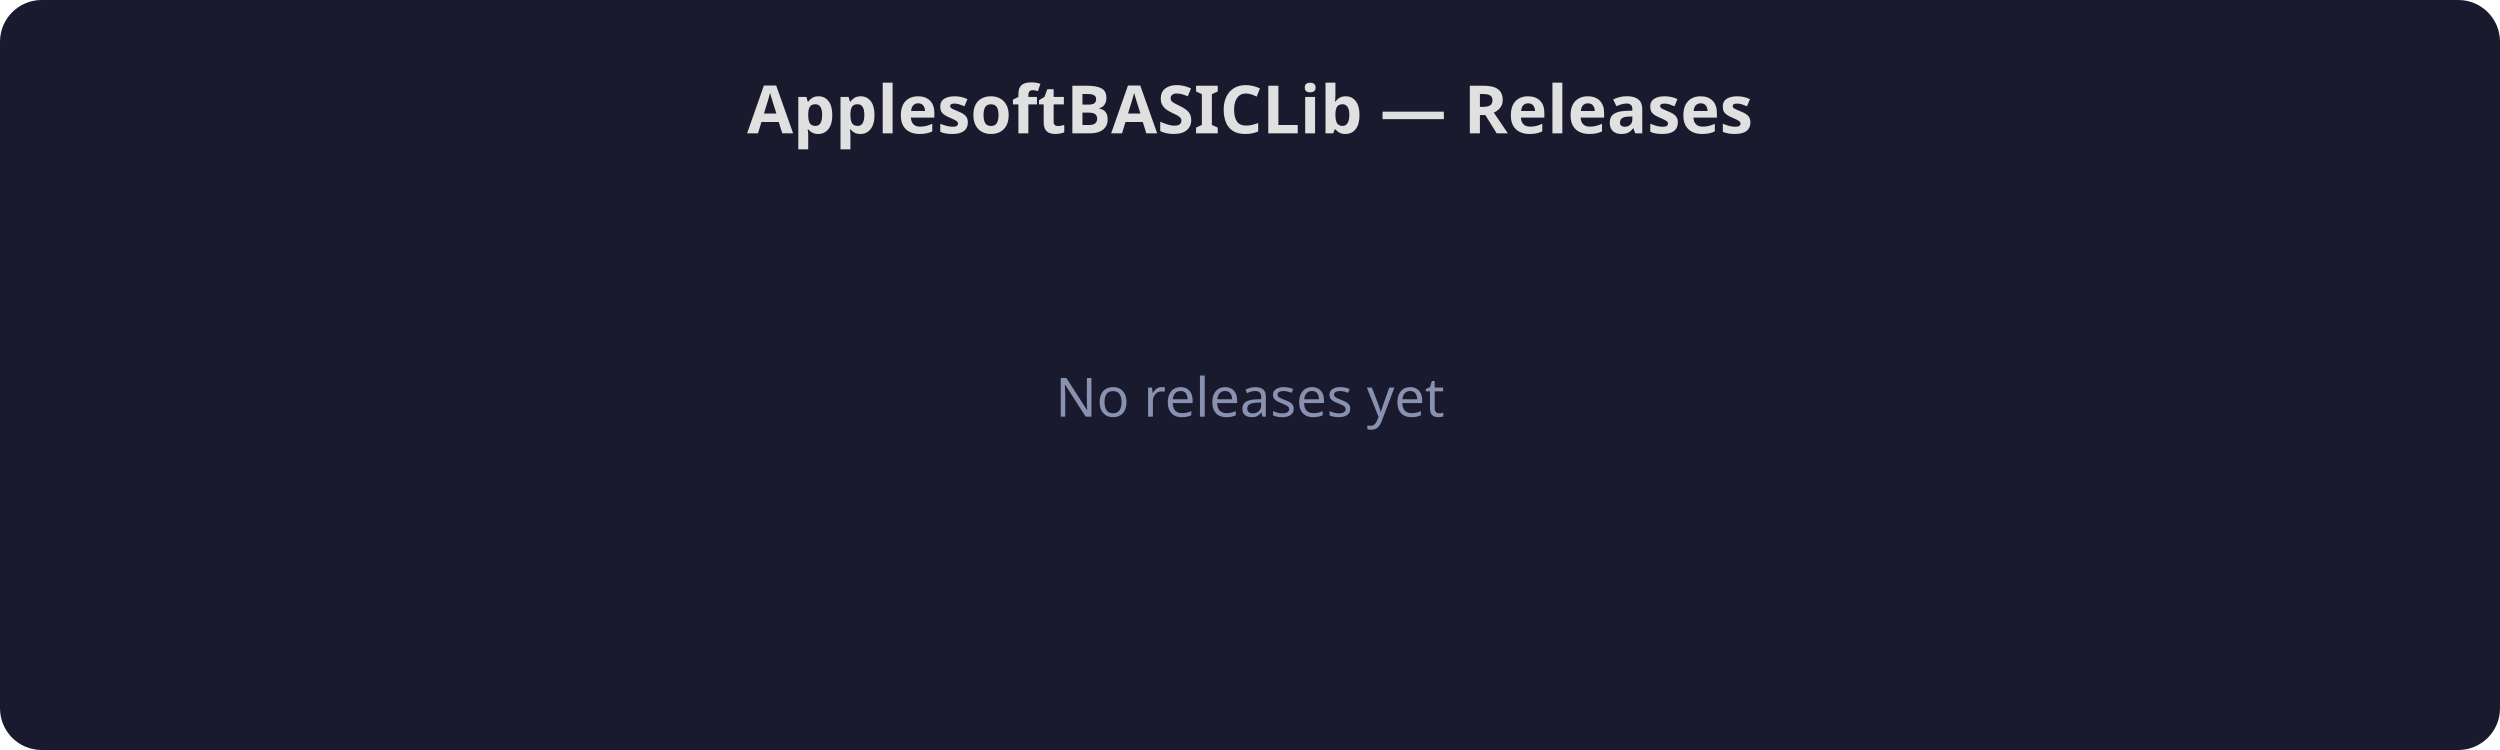
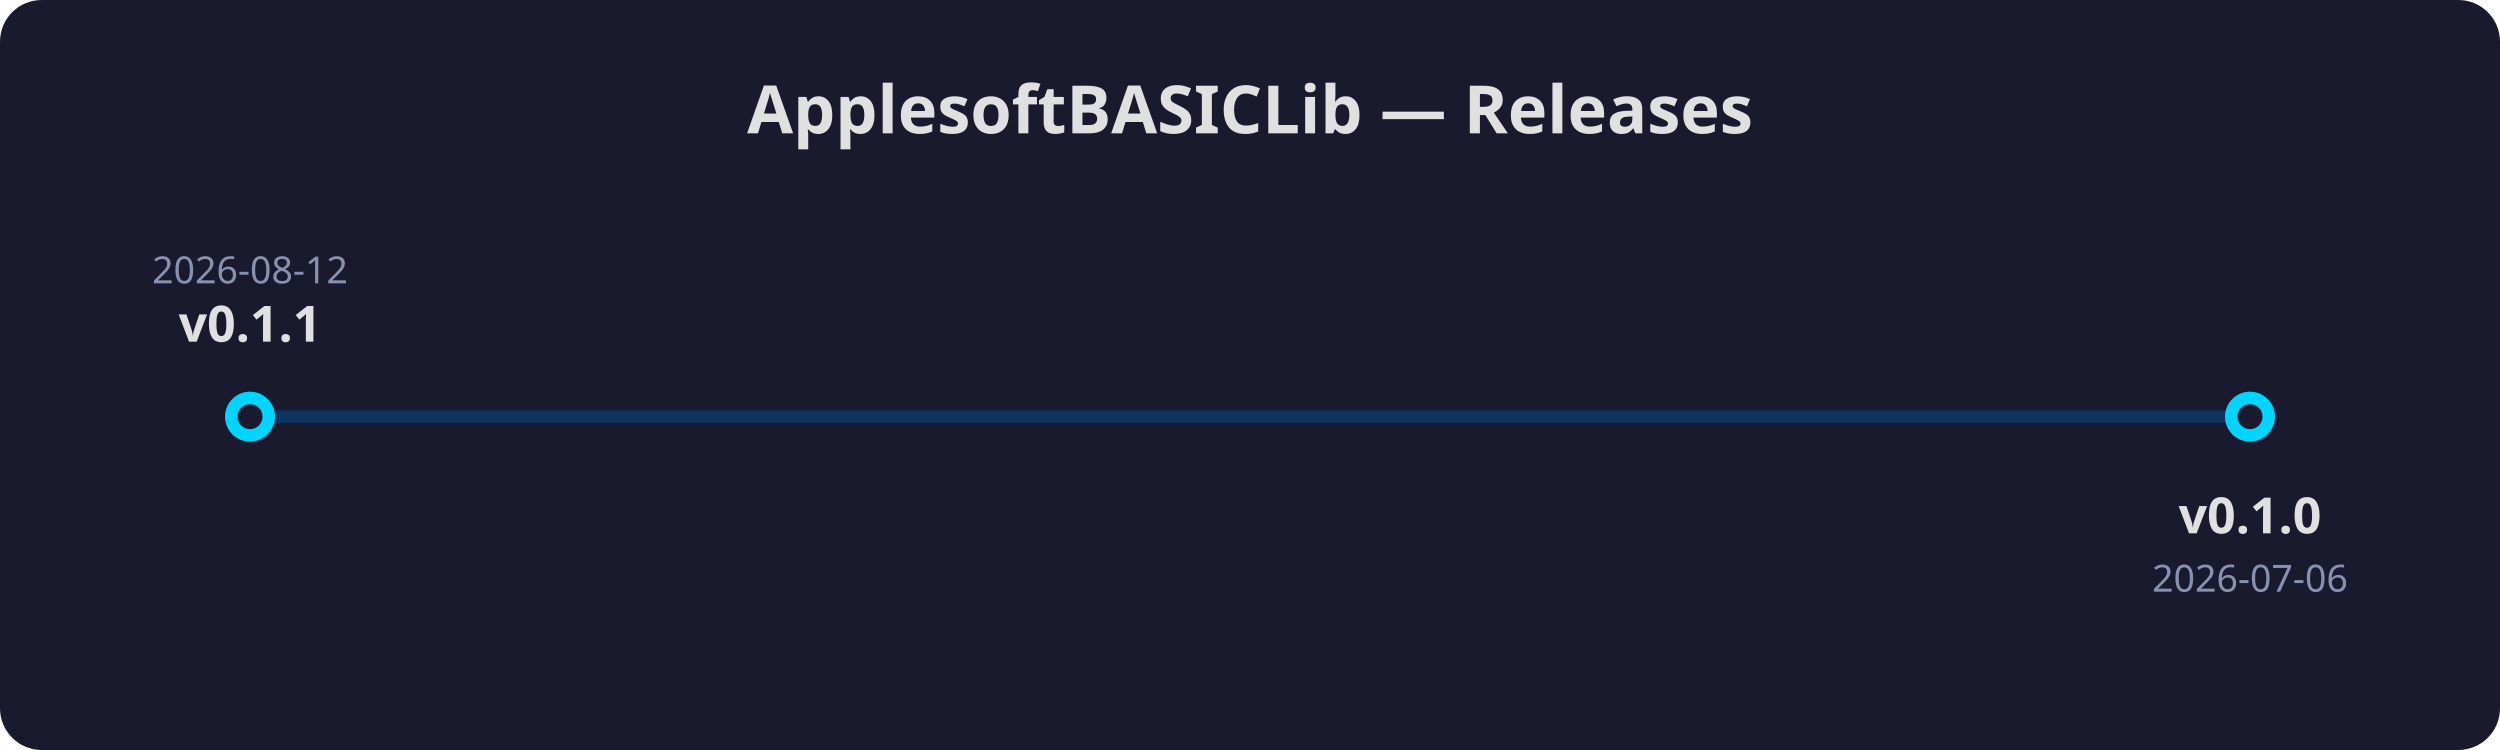
<svg xmlns="http://www.w3.org/2000/svg" width="600" height="180" viewBox="0 0 600 180">
  <rect x="0" y="0" width="600" height="180" rx="10" ry="10" fill="#1a1a2e" />
  <text x="300" y="32" font-family="sans-serif" font-size="16" font-weight="bold" fill="#e0e0e0" text-anchor="middle">ApplesoftBASICLib — Releases</text>
-   <text x="300" y="100" font-family="sans-serif" font-size="13" fill="#8892b0" text-anchor="middle">No releases yet</text>
+   <line x1="60" y1="100" x2="540" y2="100" stroke="#0f3460" stroke-width="3" stroke-linecap="round" />
+   <circle cx="60" cy="100" r="6" fill="#00d4ff" />
+   <circle cx="60" cy="100" r="3" fill="#1a1a2e" />
+   <text x="60" y="82" font-family="sans-serif" font-size="12" font-weight="bold" fill="#e0e0e0" text-anchor="middle">v0.1.1</text>
+   <text x="60" y="68" font-family="sans-serif" font-size="9" fill="#8892b0" text-anchor="middle">2026-08-12</text>
+   <circle cx="540" cy="100" r="6" fill="#00d4ff" />
+   <circle cx="540" cy="100" r="3" fill="#1a1a2e" />
+   <text x="540" y="128" font-family="sans-serif" font-size="12" font-weight="bold" fill="#e0e0e0" text-anchor="middle">v0.1.0</text>
+   <text x="540" y="142" font-family="sans-serif" font-size="9" fill="#8892b0" text-anchor="middle">2026-07-06</text>
</svg>
